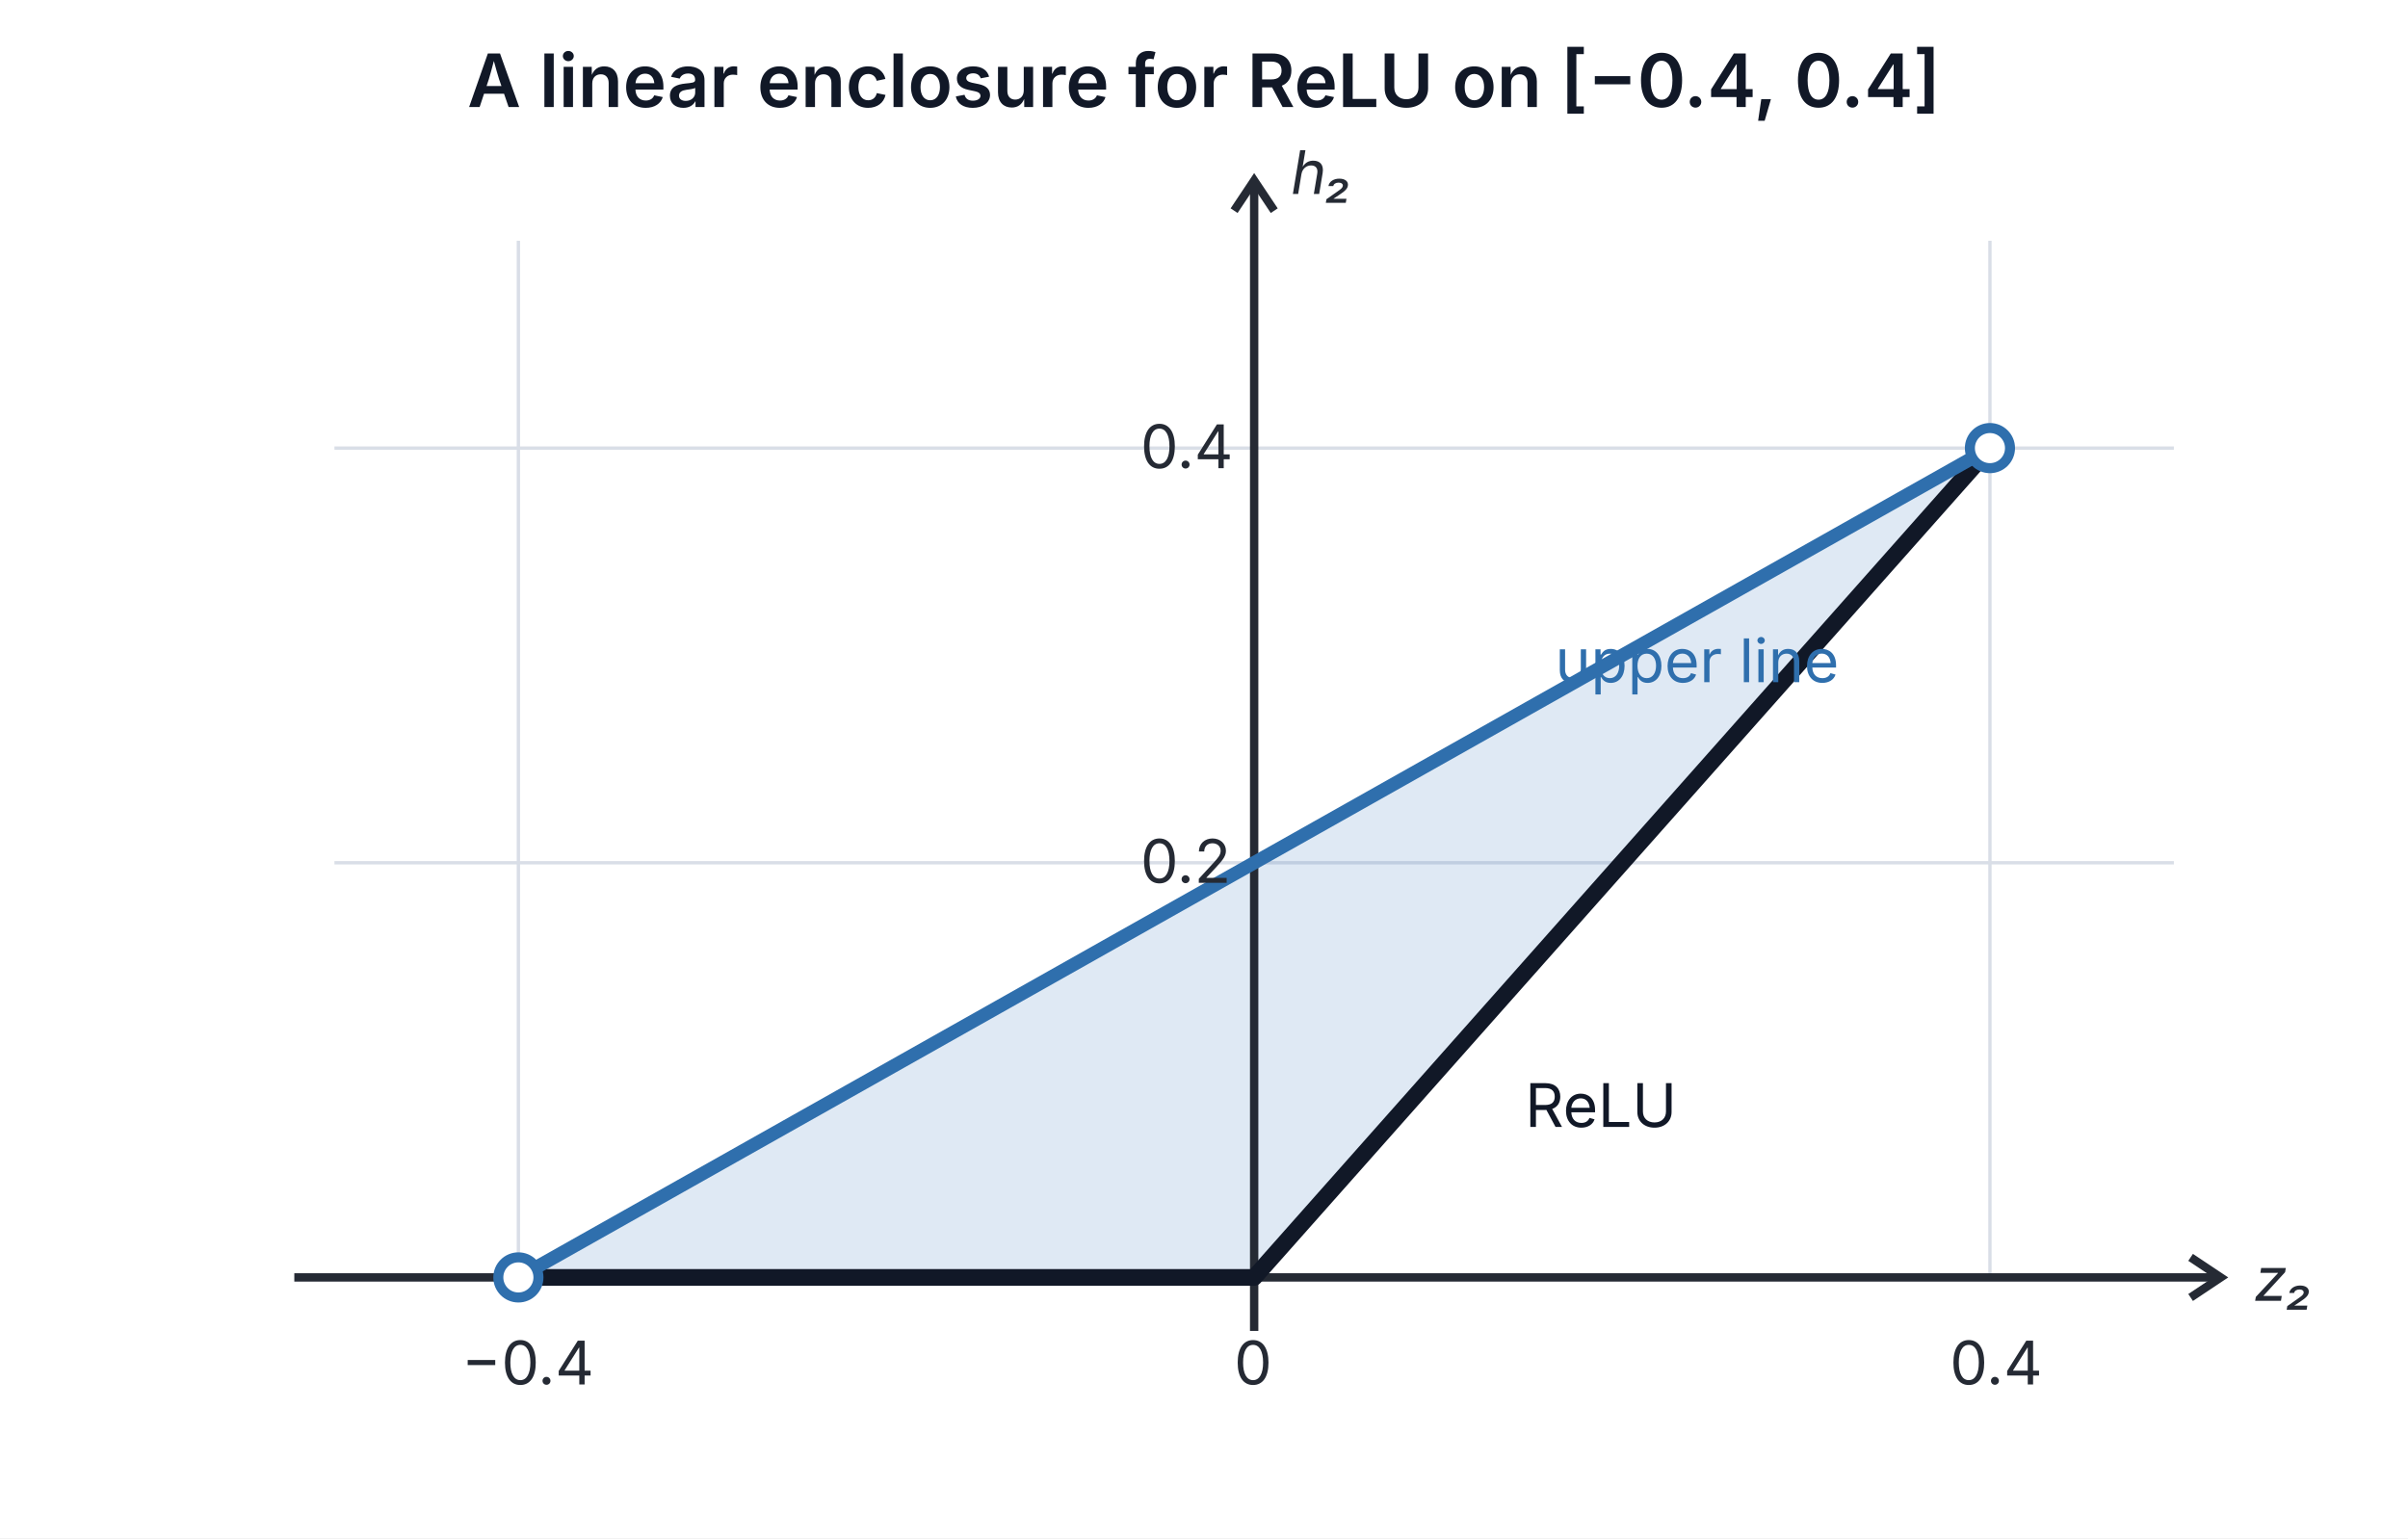
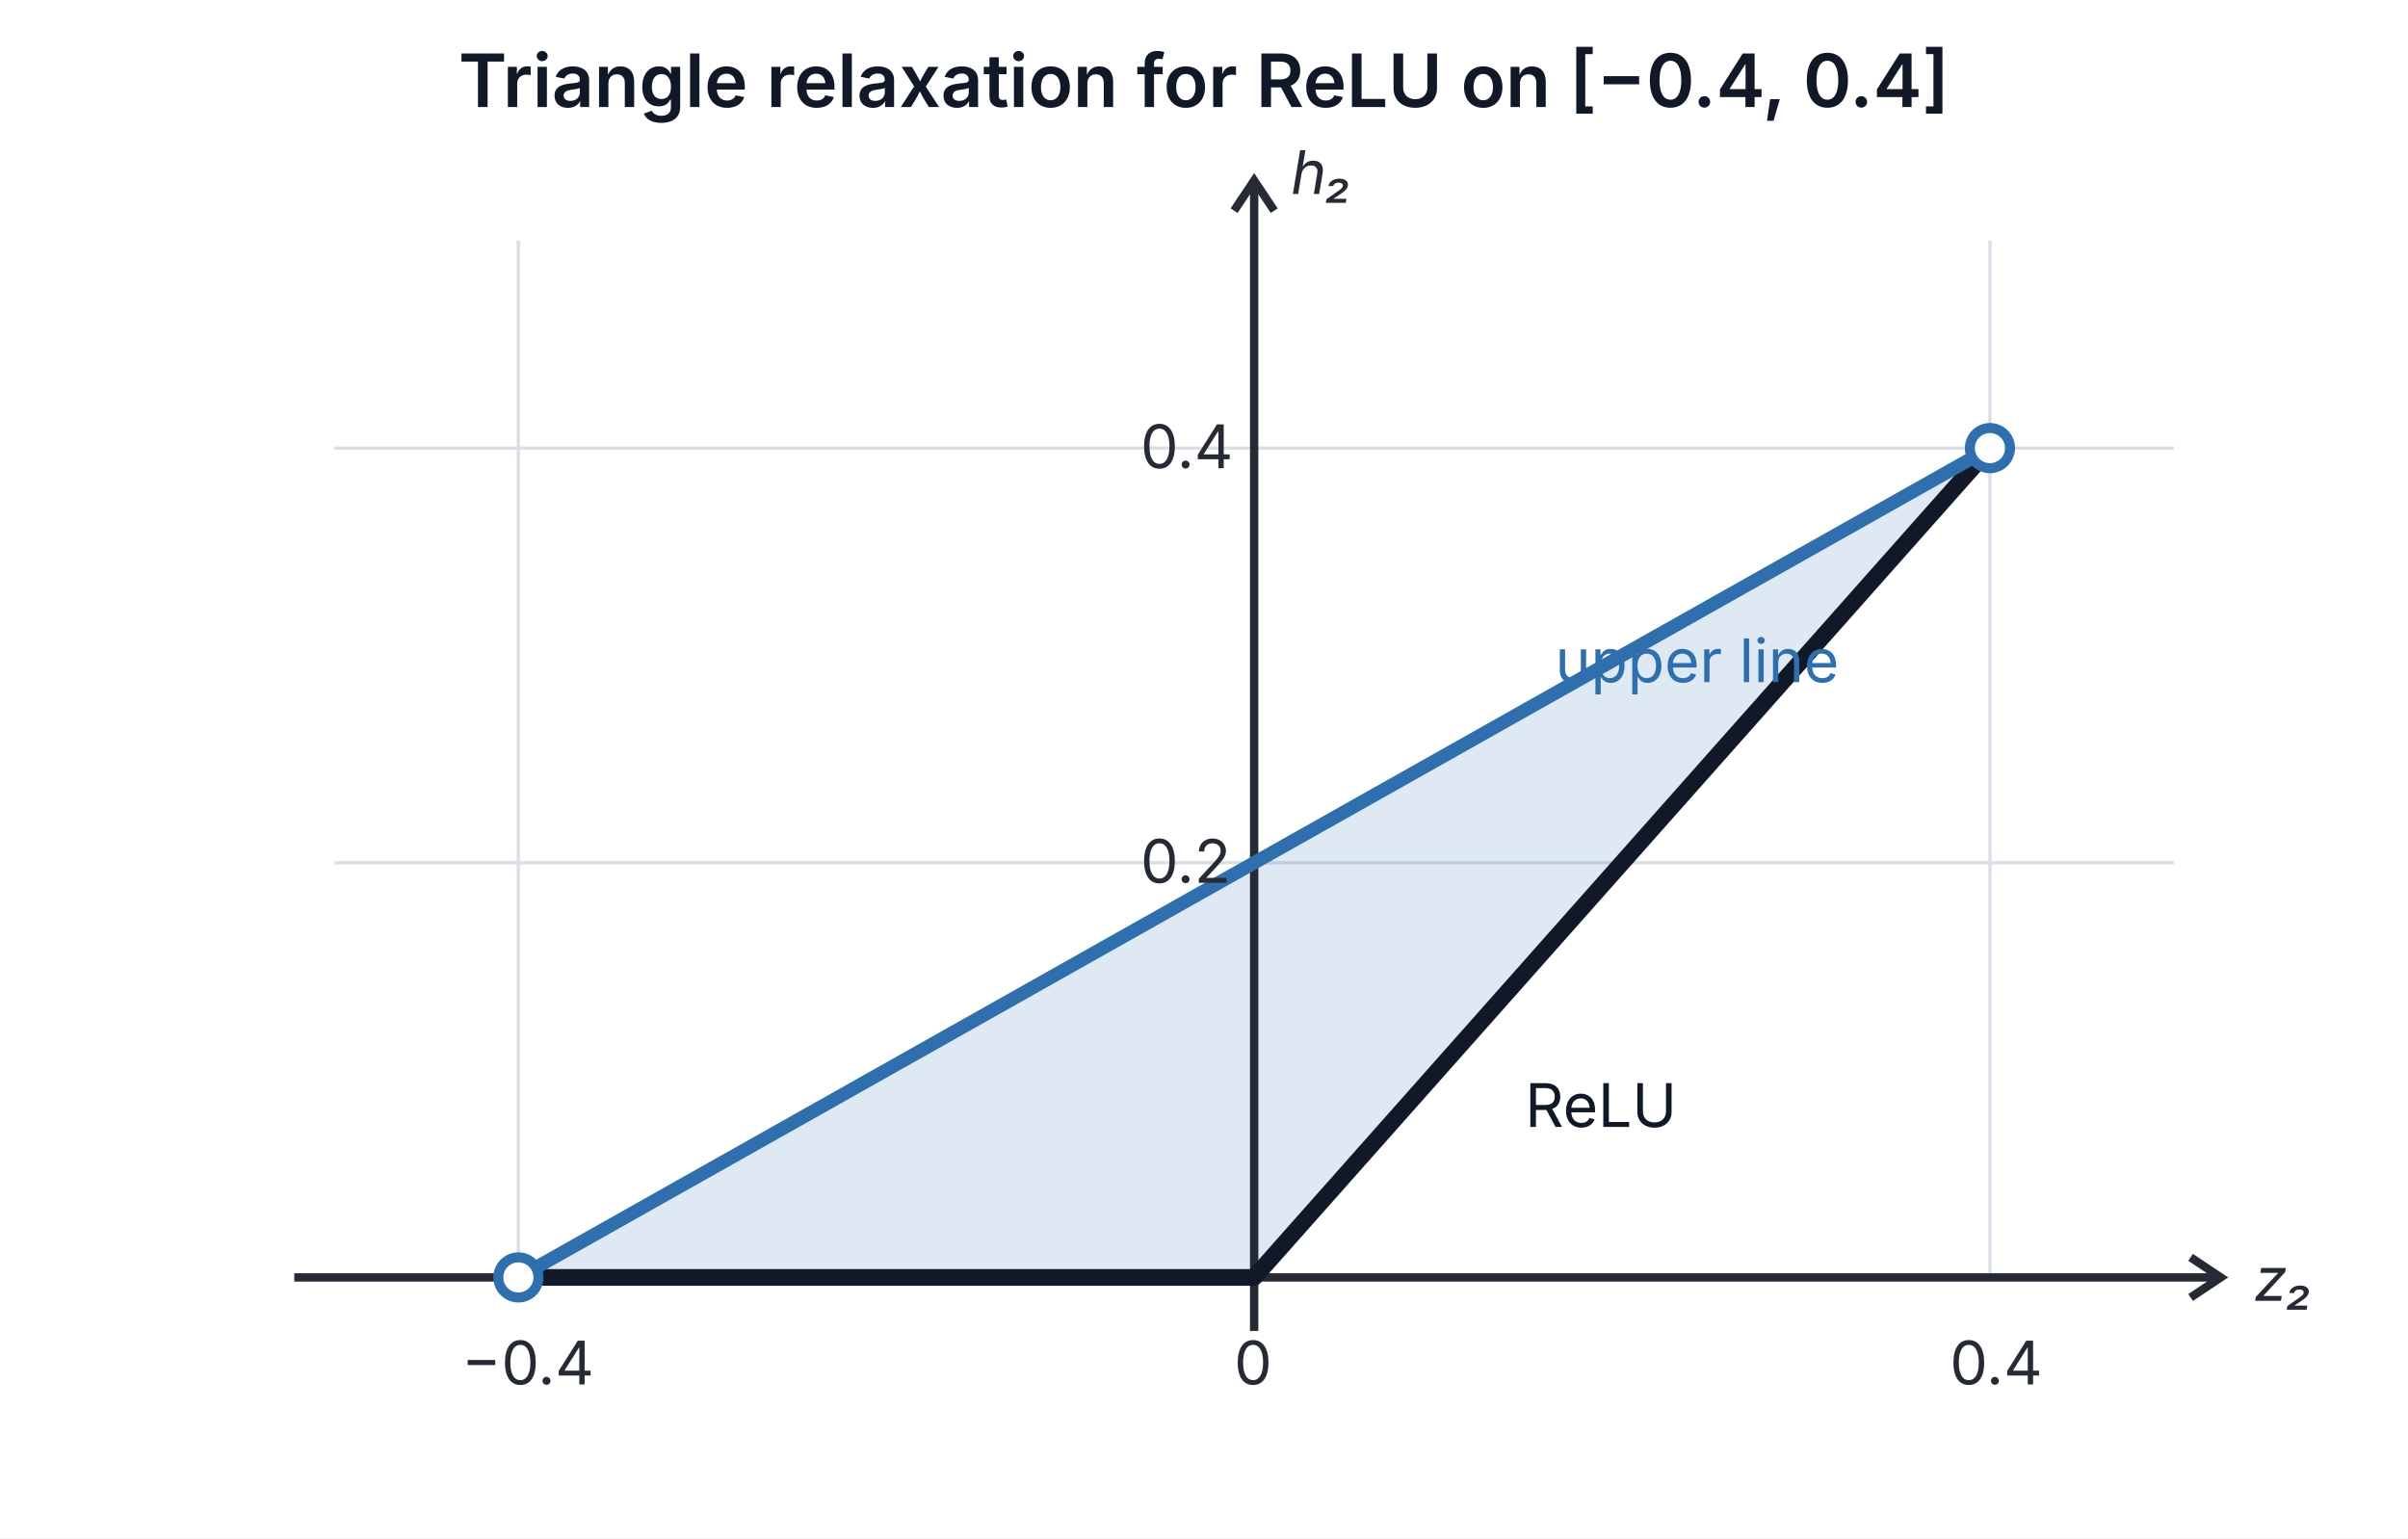
<svg xmlns="http://www.w3.org/2000/svg" viewBox="0 0 720 460" role="img" aria-labelledby="title desc">
  <rect width="720" height="460" fill="#ffffff" />
  <g stroke="#d9dee7" stroke-width="1">
    <line x1="155" y1="72" x2="155" y2="382" />
    <line x1="375" y1="72" x2="375" y2="382" />
    <line x1="595" y1="72" x2="595" y2="382" />
    <line x1="100" y1="258" x2="650" y2="258" />
    <line x1="100" y1="134" x2="650" y2="134" />
  </g>
  <polygon points="155,382 375,382 595,134" fill="#4f86c6" fill-opacity="0.18" />
  <g stroke="#252a34" stroke-width="2.5" fill="none">
    <line x1="88" y1="382" x2="664" y2="382" />
    <line x1="375" y1="398" x2="375" y2="54" />
  </g>
  <path d="M 655 376 L 664 382 L 655 388" fill="none" stroke="#252a34" stroke-width="2.5" />
  <path d="M 369 63 L 375 54 L 381 63" fill="none" stroke="#252a34" stroke-width="2.5" />
  <polyline points="155,382 375,382 595,134" fill="none" stroke="#111827" stroke-width="5" stroke-linejoin="round" />
  <line x1="155" y1="382" x2="595" y2="134" stroke="#2f6fad" stroke-width="4" />
  <g fill="#ffffff" stroke-width="3">
    <circle cx="155" cy="382" r="6" stroke="#2f6fad" />
    <circle cx="595" cy="134" r="6" stroke="#2f6fad" />
  </g>
  <g font-family="-apple-system, BlinkMacSystemFont, 'Segoe UI', sans-serif" font-size="18" fill="#252a34">
    <text x="674" y="389" font-style="italic">z₂</text>
    <text x="386" y="58" font-style="italic">h₂</text>
    <text x="138" y="414">−0.4</text>
    <text x="369" y="414">0</text>
    <text x="583" y="414">0.4</text>
    <text x="341" y="264">0.2</text>
    <text x="341" y="140">0.4</text>
    <text x="465" y="204" fill="#2f6fad">upper line</text>
    <text x="456" y="337" fill="#111827">ReLU</text>
  </g>
-   <text x="360" y="32" text-anchor="middle" font-family="-apple-system, BlinkMacSystemFont, 'Segoe UI', sans-serif" font-size="22" font-weight="600" fill="#111827">A linear enclosure for ReLU on [−0.4, 0.4]</text>
+   <text x="360" y="32" text-anchor="middle" font-family="-apple-system, BlinkMacSystemFont, 'Segoe UI', sans-serif" font-size="22" font-weight="600" fill="#111827">Triangle relaxation for ReLU on [−0.4, 0.4]</text>
</svg>
